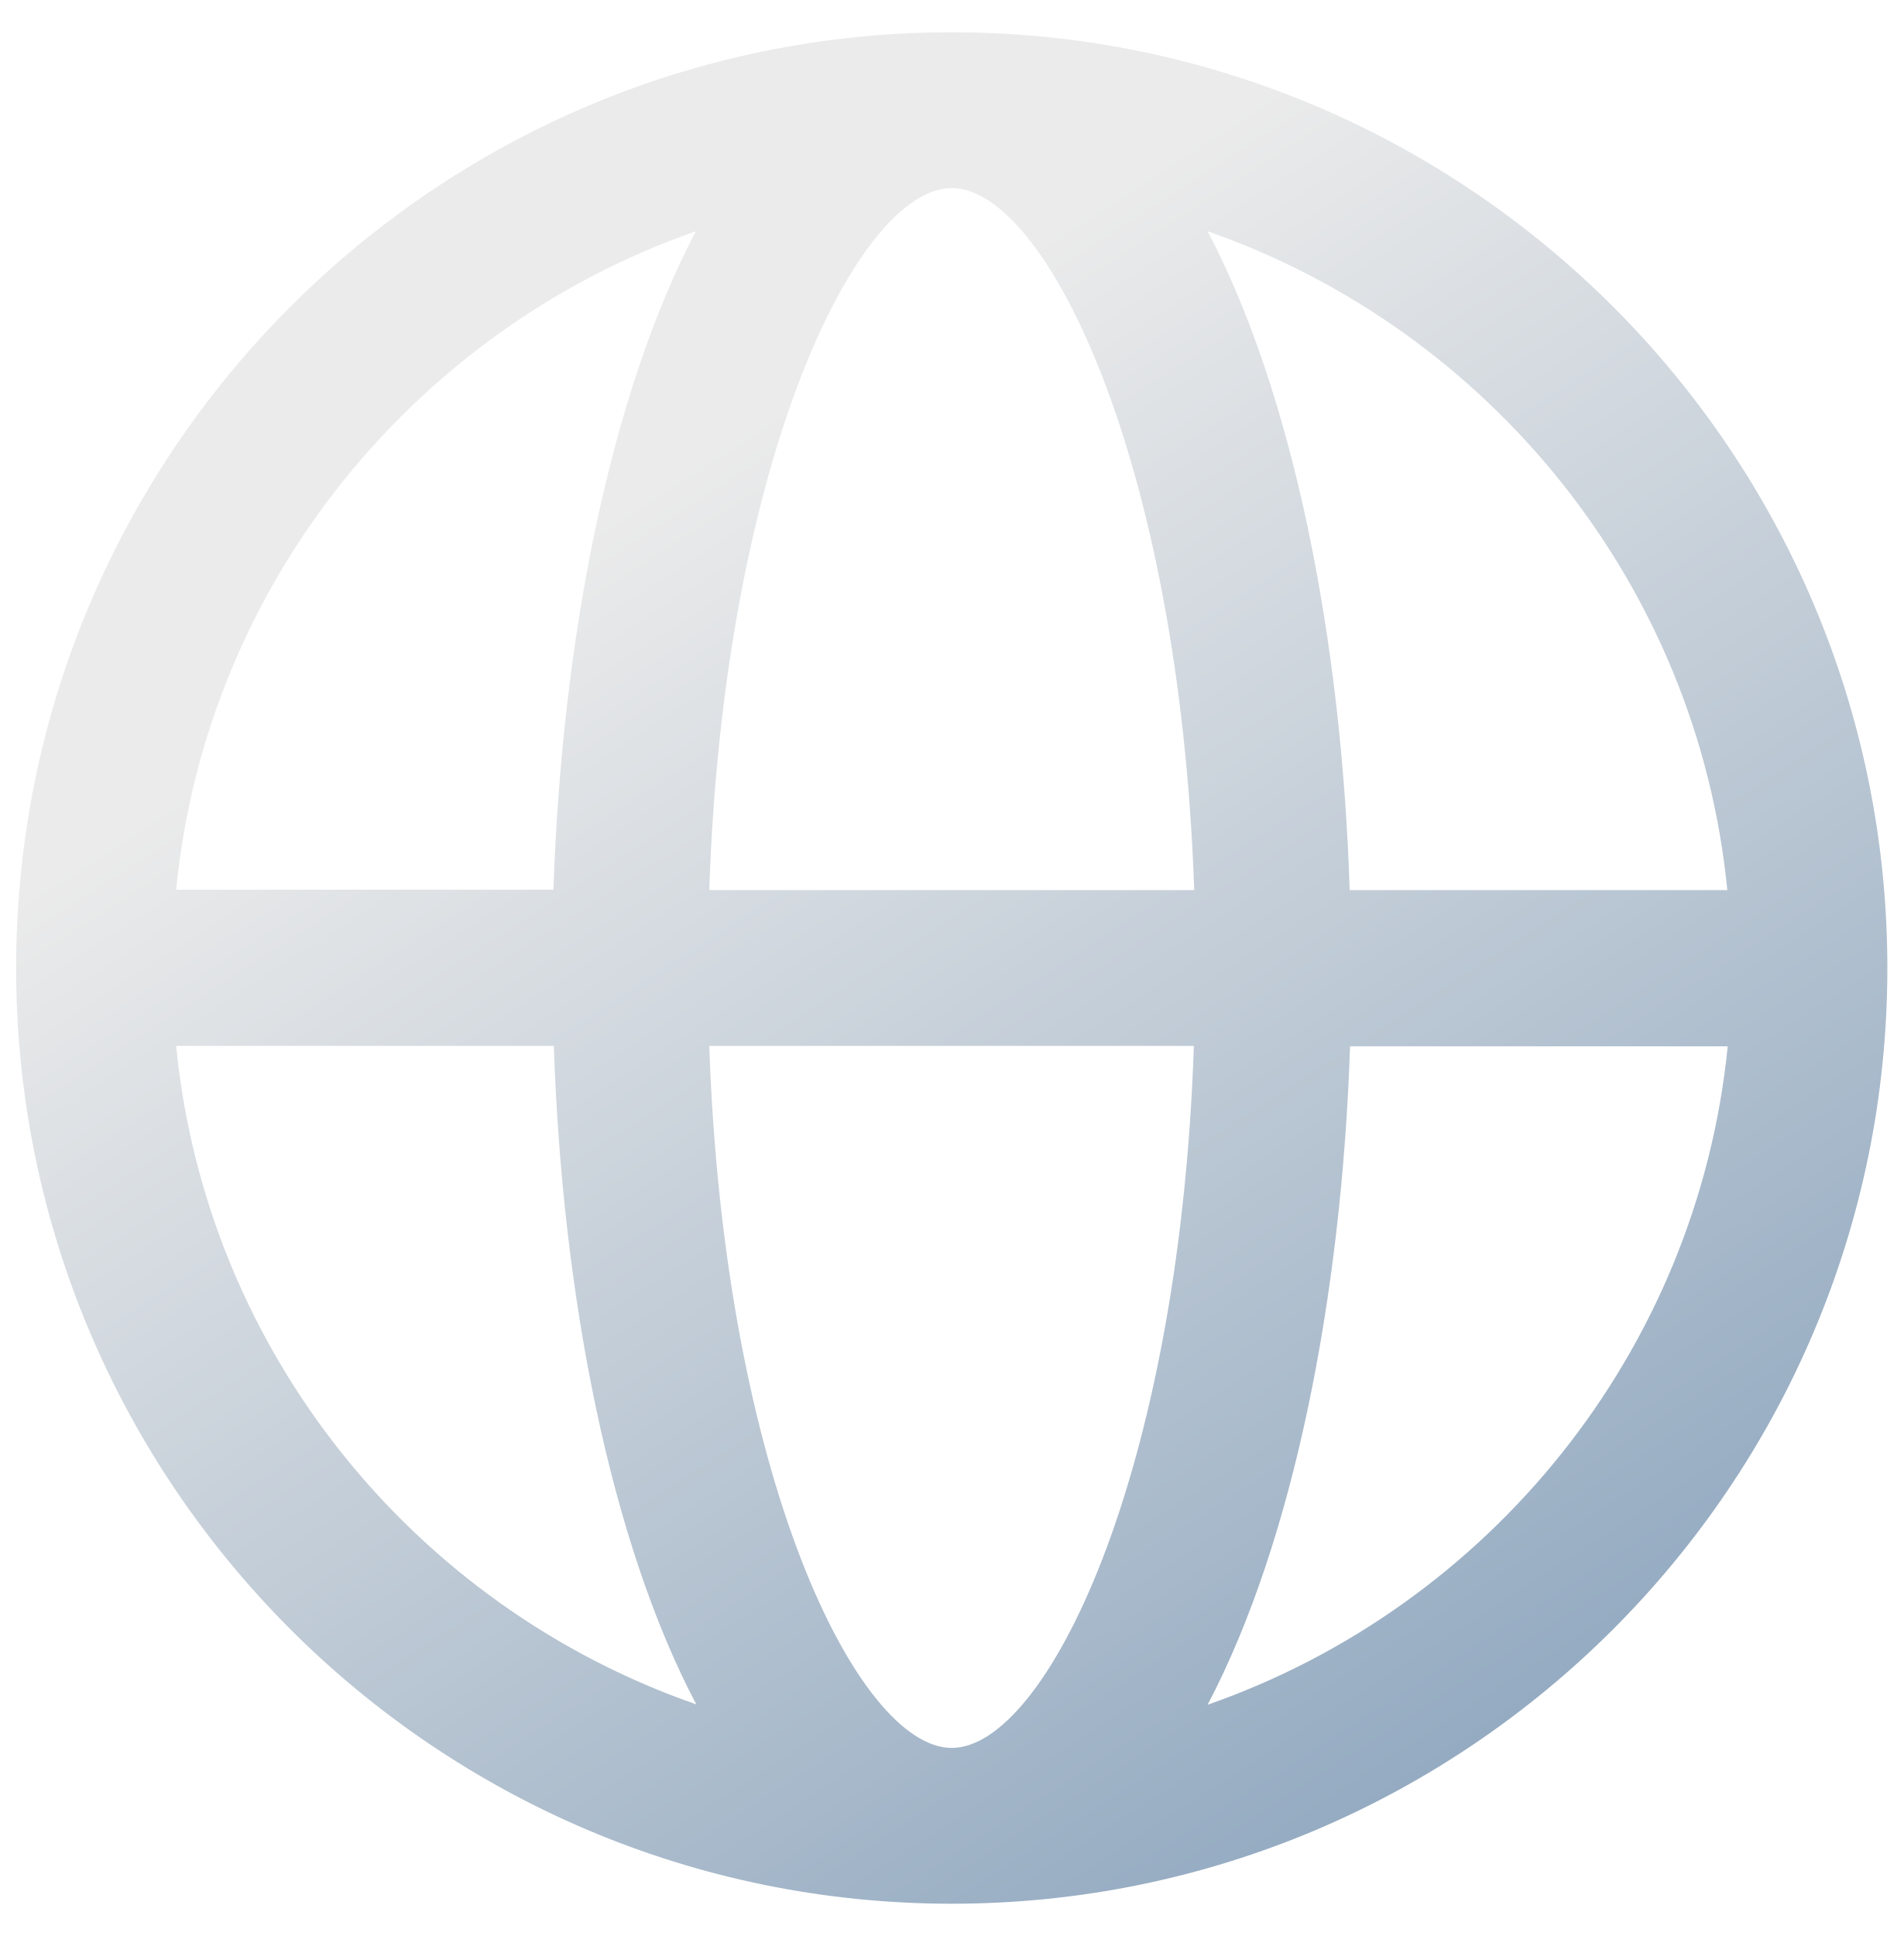
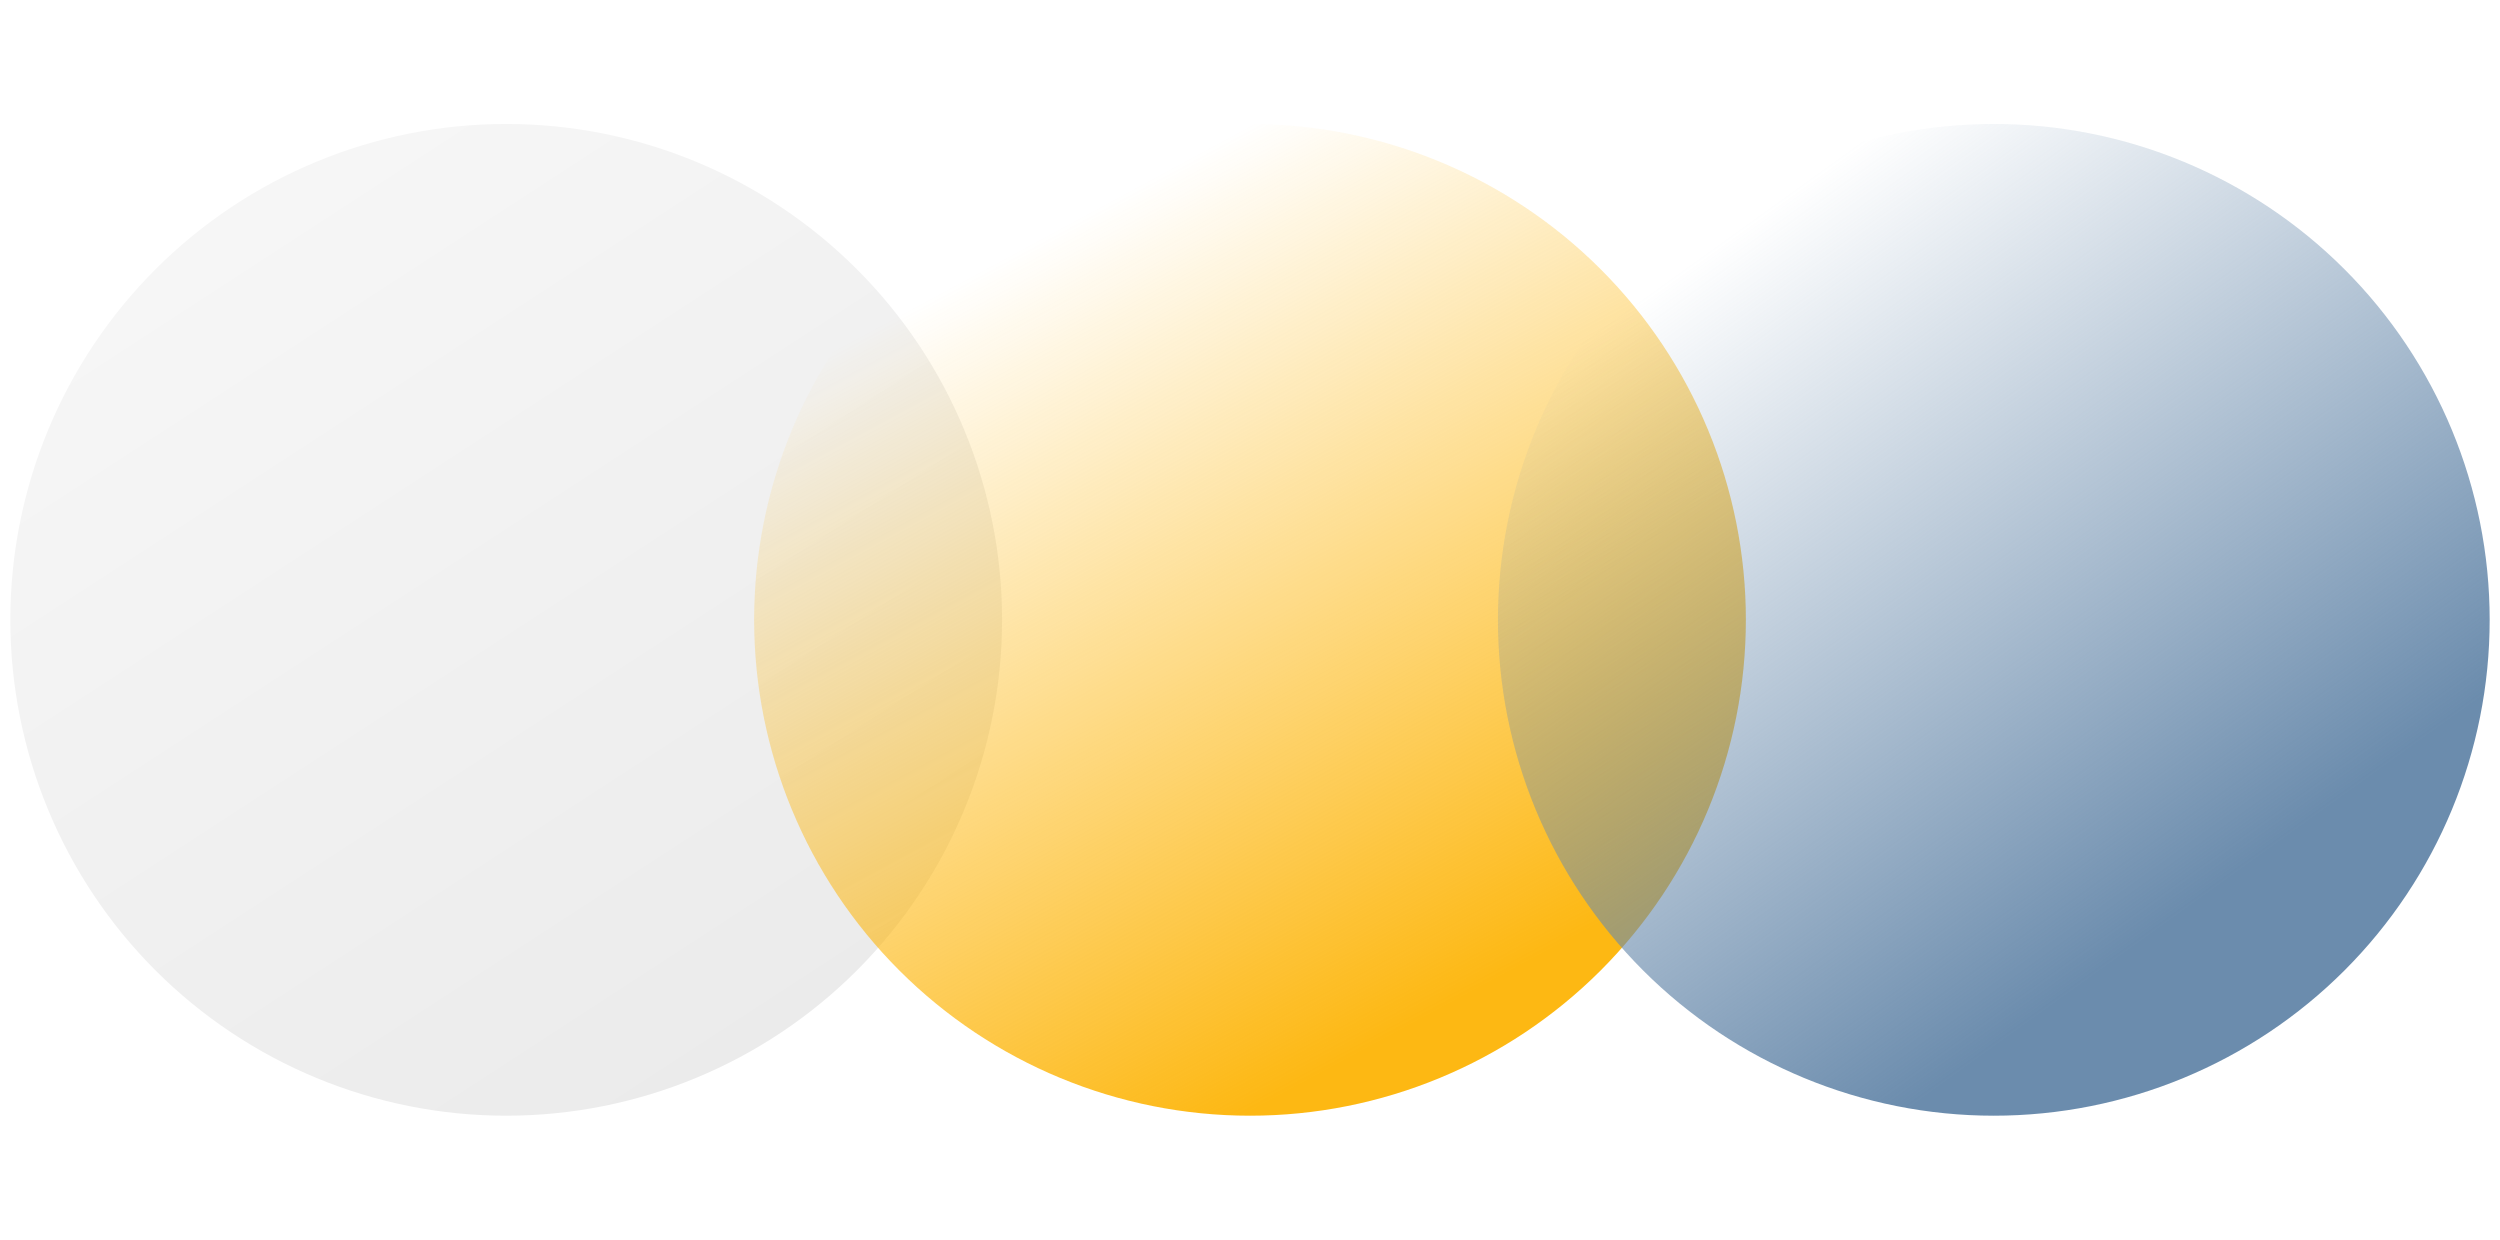
- <svg xmlns="http://www.w3.org/2000/svg" width="59" height="60" viewBox="0 0 59 60" fill="none">
-   <path d="M29.5 1C13.509 1 0.5 14.009 0.5 30C0.5 45.992 13.509 59 29.5 59C45.492 59 58.5 45.992 58.5 30C58.5 14.009 45.492 1 29.5 1ZM53.54 27.585H41.834C41.585 19.82 40.094 12.233 37.431 7.167C46.142 10.209 52.605 18.092 53.54 27.585ZM29.5 54.171C26.588 54.171 22.445 45.778 21.984 32.415H37.005C36.555 45.767 32.412 54.171 29.5 54.171ZM21.984 27.585C22.433 14.233 26.588 5.829 29.5 5.829C32.412 5.829 36.555 14.222 37.016 27.585H21.984ZM21.569 7.167C18.906 12.233 17.415 19.809 17.154 27.573H5.46C6.395 18.092 12.858 10.209 21.569 7.167ZM5.46 32.415H17.166C17.427 40.18 18.918 47.767 21.581 52.821C12.858 49.791 6.395 41.908 5.46 32.415ZM37.431 52.833C40.094 47.767 41.585 40.191 41.846 32.427H53.552C52.605 41.908 46.142 49.791 37.431 52.833Z" fill="url(#paint0_linear_99_803)" />
+ <svg xmlns="http://www.w3.org/2000/svg" width="121" height="60" viewBox="0 0 121 60" fill="none">
+   <path d="M48.5 30C48.5 36.365 45.972 42.47 41.471 46.971C36.97 51.471 30.865 54 24.5 54C18.135 54 12.03 51.471 7.529 46.971C3.028 42.47 0.5 36.365 0.5 30C0.5 23.635 3.028 17.53 7.529 13.03C12.03 8.529 18.135 6 24.5 6C30.865 6 36.97 8.529 41.471 13.03C45.972 17.53 48.5 23.635 48.5 30Z" fill="url(#paint0_linear_219_1268)" />
+   <path d="M84.5 30C84.5 36.365 81.972 42.47 77.471 46.971C72.97 51.471 66.865 54 60.5 54C54.135 54 48.03 51.471 43.529 46.971C39.028 42.47 36.5 36.365 36.5 30C36.5 23.635 39.028 17.53 43.529 13.03C48.03 8.529 54.135 6 60.5 6C66.865 6 72.97 8.529 77.471 13.03C81.972 17.53 84.5 23.635 84.5 30Z" fill="url(#paint1_linear_219_1268)" />
+   <path d="M120.5 30C120.5 36.365 117.972 42.47 113.471 46.971C108.97 51.471 102.865 54 96.5 54C90.135 54 84.03 51.471 79.529 46.971C75.028 42.47 72.5 36.365 72.5 30C72.5 23.635 75.028 17.53 79.529 13.03C84.03 8.529 90.135 6 96.5 6C102.865 6 108.97 8.529 113.471 13.03C117.972 17.53 120.5 23.635 120.5 30Z" fill="url(#paint2_linear_219_1268)" />
  <defs>
-     <linearGradient id="paint0_linear_99_803" x1="14.847" y1="18.577" x2="45.219" y2="65.629" gradientUnits="userSpaceOnUse">
+     <linearGradient id="paint0_linear_219_1268" x1="35.515" y1="52.061" x2="9.515" y2="12.06" gradientUnits="userSpaceOnUse">
      <stop stop-color="#EBEBEB" />
-       <stop offset="1" stop-color="#839EB9" />
+       <stop offset="1" stop-color="#F6F6F6" />
+     </linearGradient>
+     <linearGradient id="paint1_linear_219_1268" x1="69.349" y1="49.061" x2="49.349" y2="12.061" gradientUnits="userSpaceOnUse">
+       <stop stop-color="#FDB813" />
+       <stop offset="1" stop-color="#FDB813" stop-opacity="0" />
+     </linearGradient>
+     <linearGradient id="paint2_linear_219_1268" x1="107.167" y1="43.061" x2="84.166" y2="11.061" gradientUnits="userSpaceOnUse">
+       <stop stop-color="#6B8CAD" />
+       <stop offset="1" stop-color="#6B8CAD" stop-opacity="0" />
    </linearGradient>
  </defs>
</svg>
